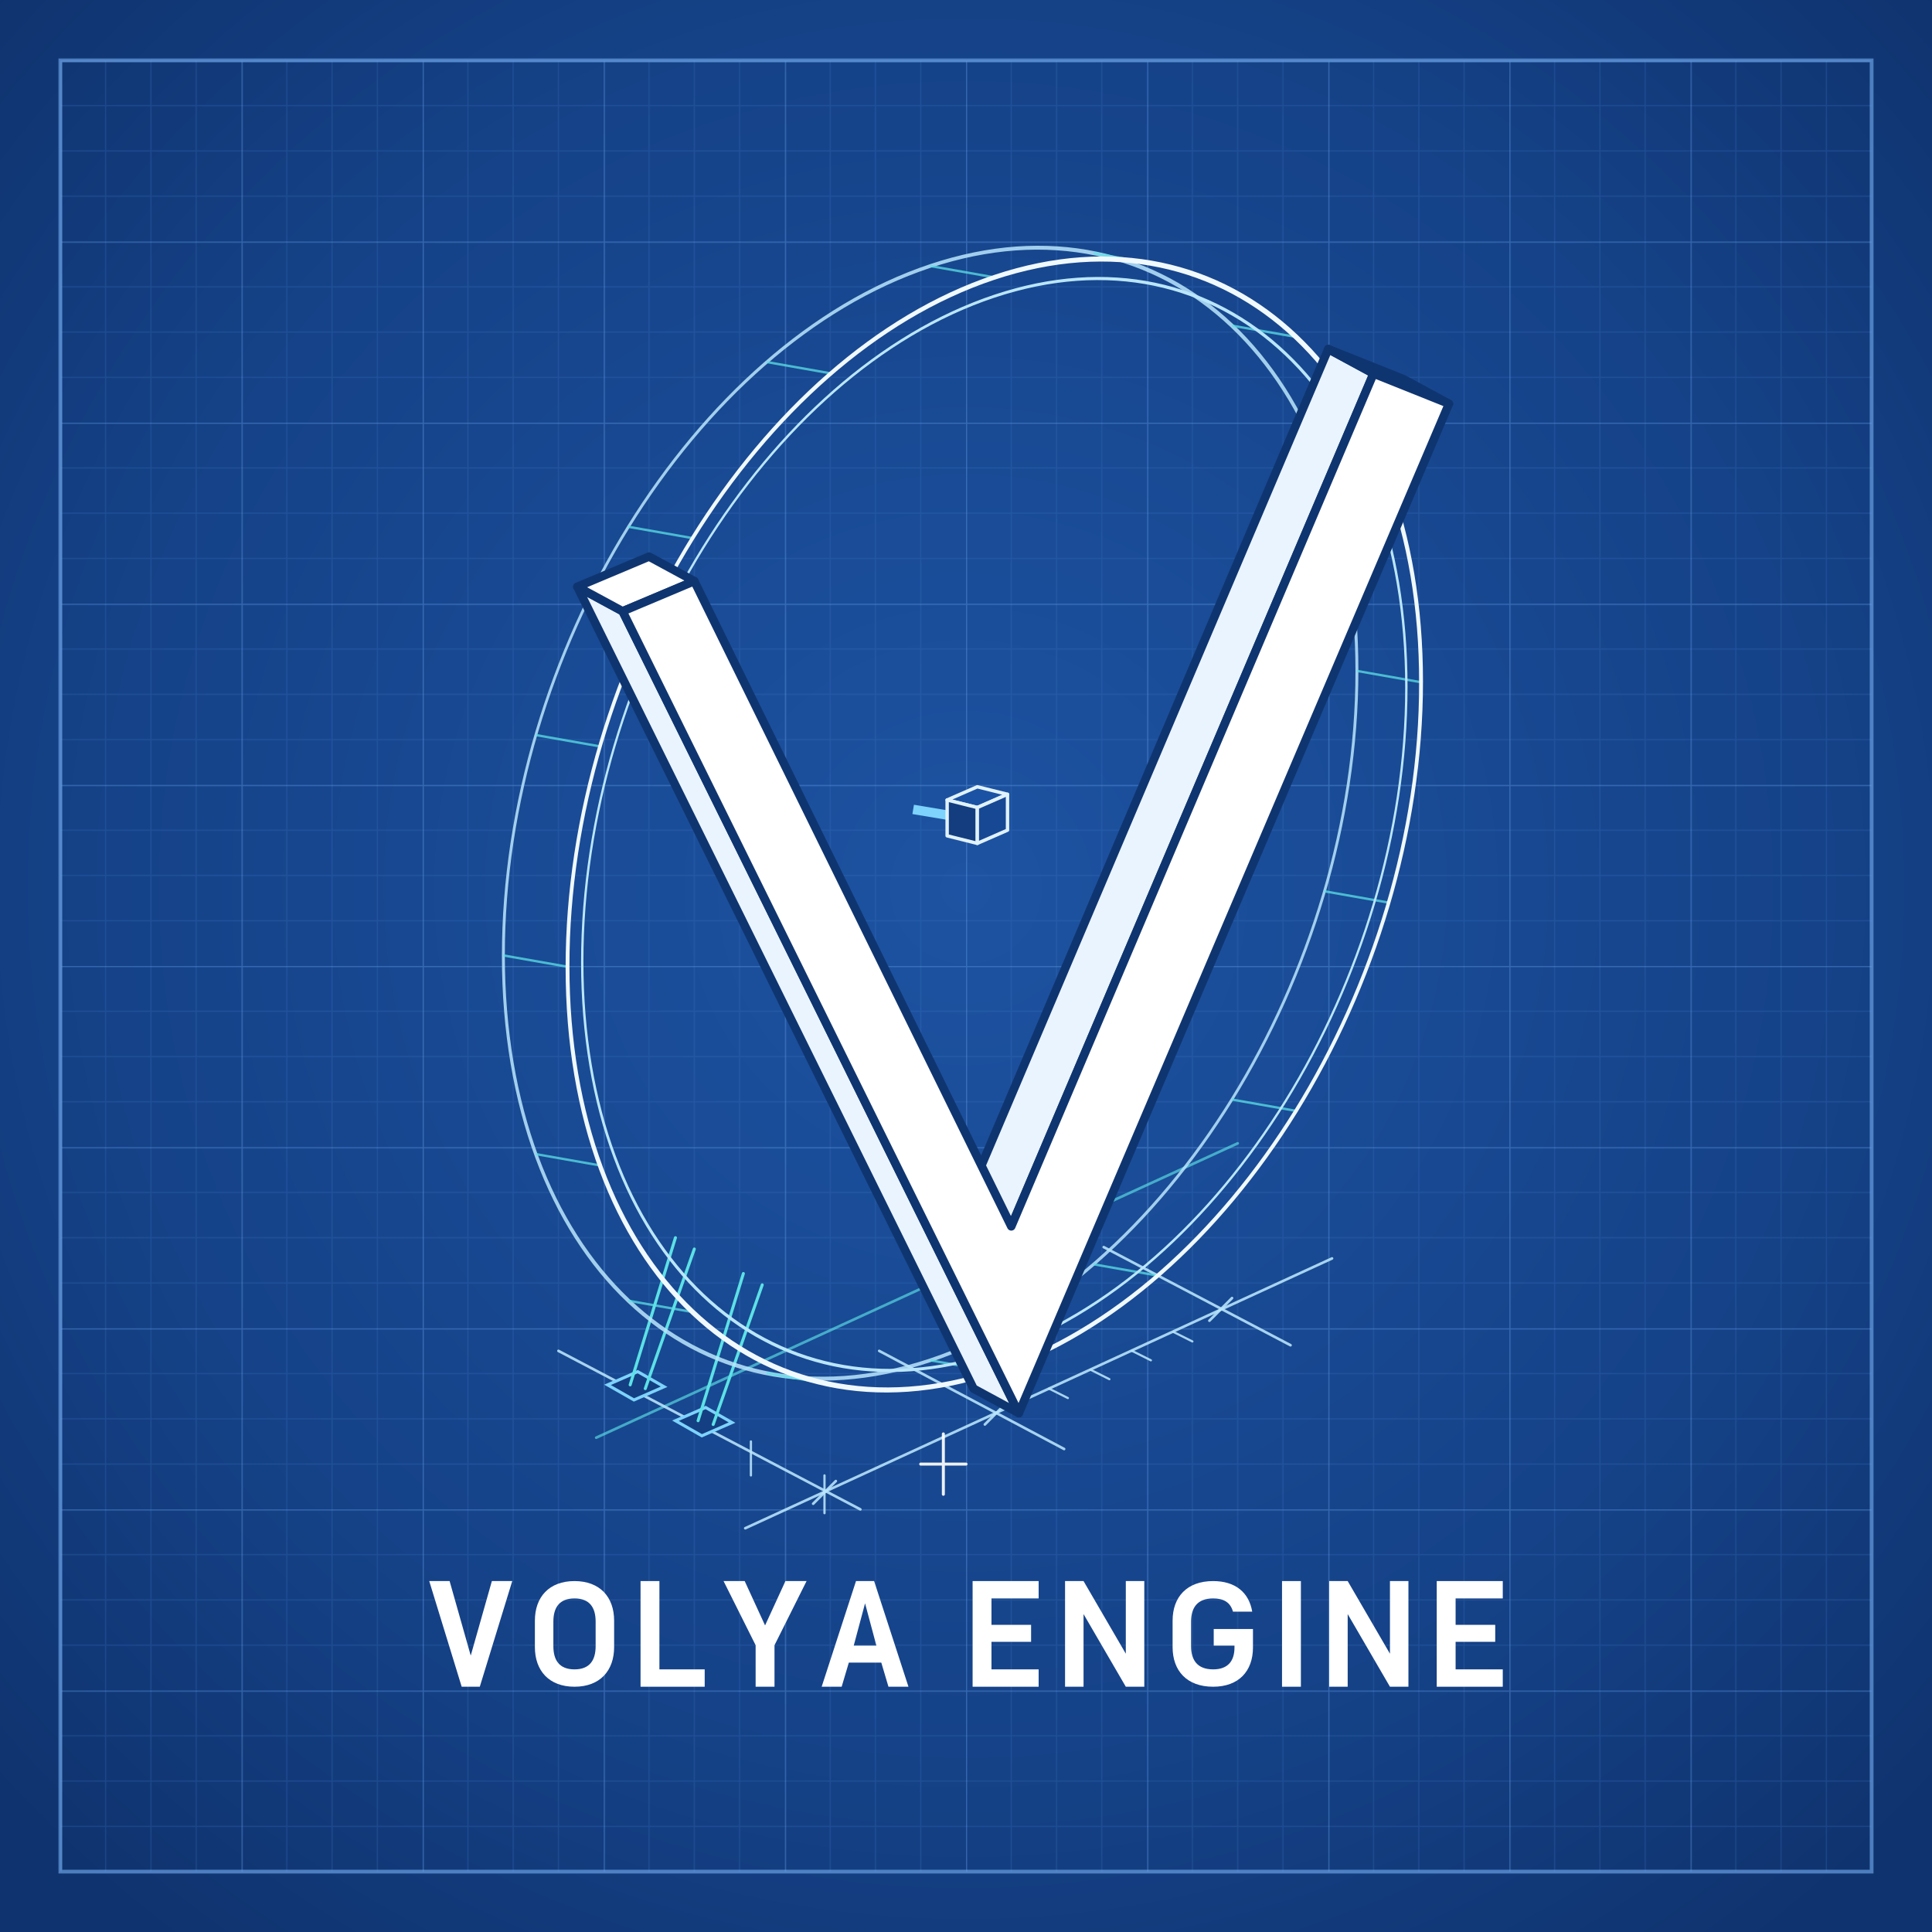
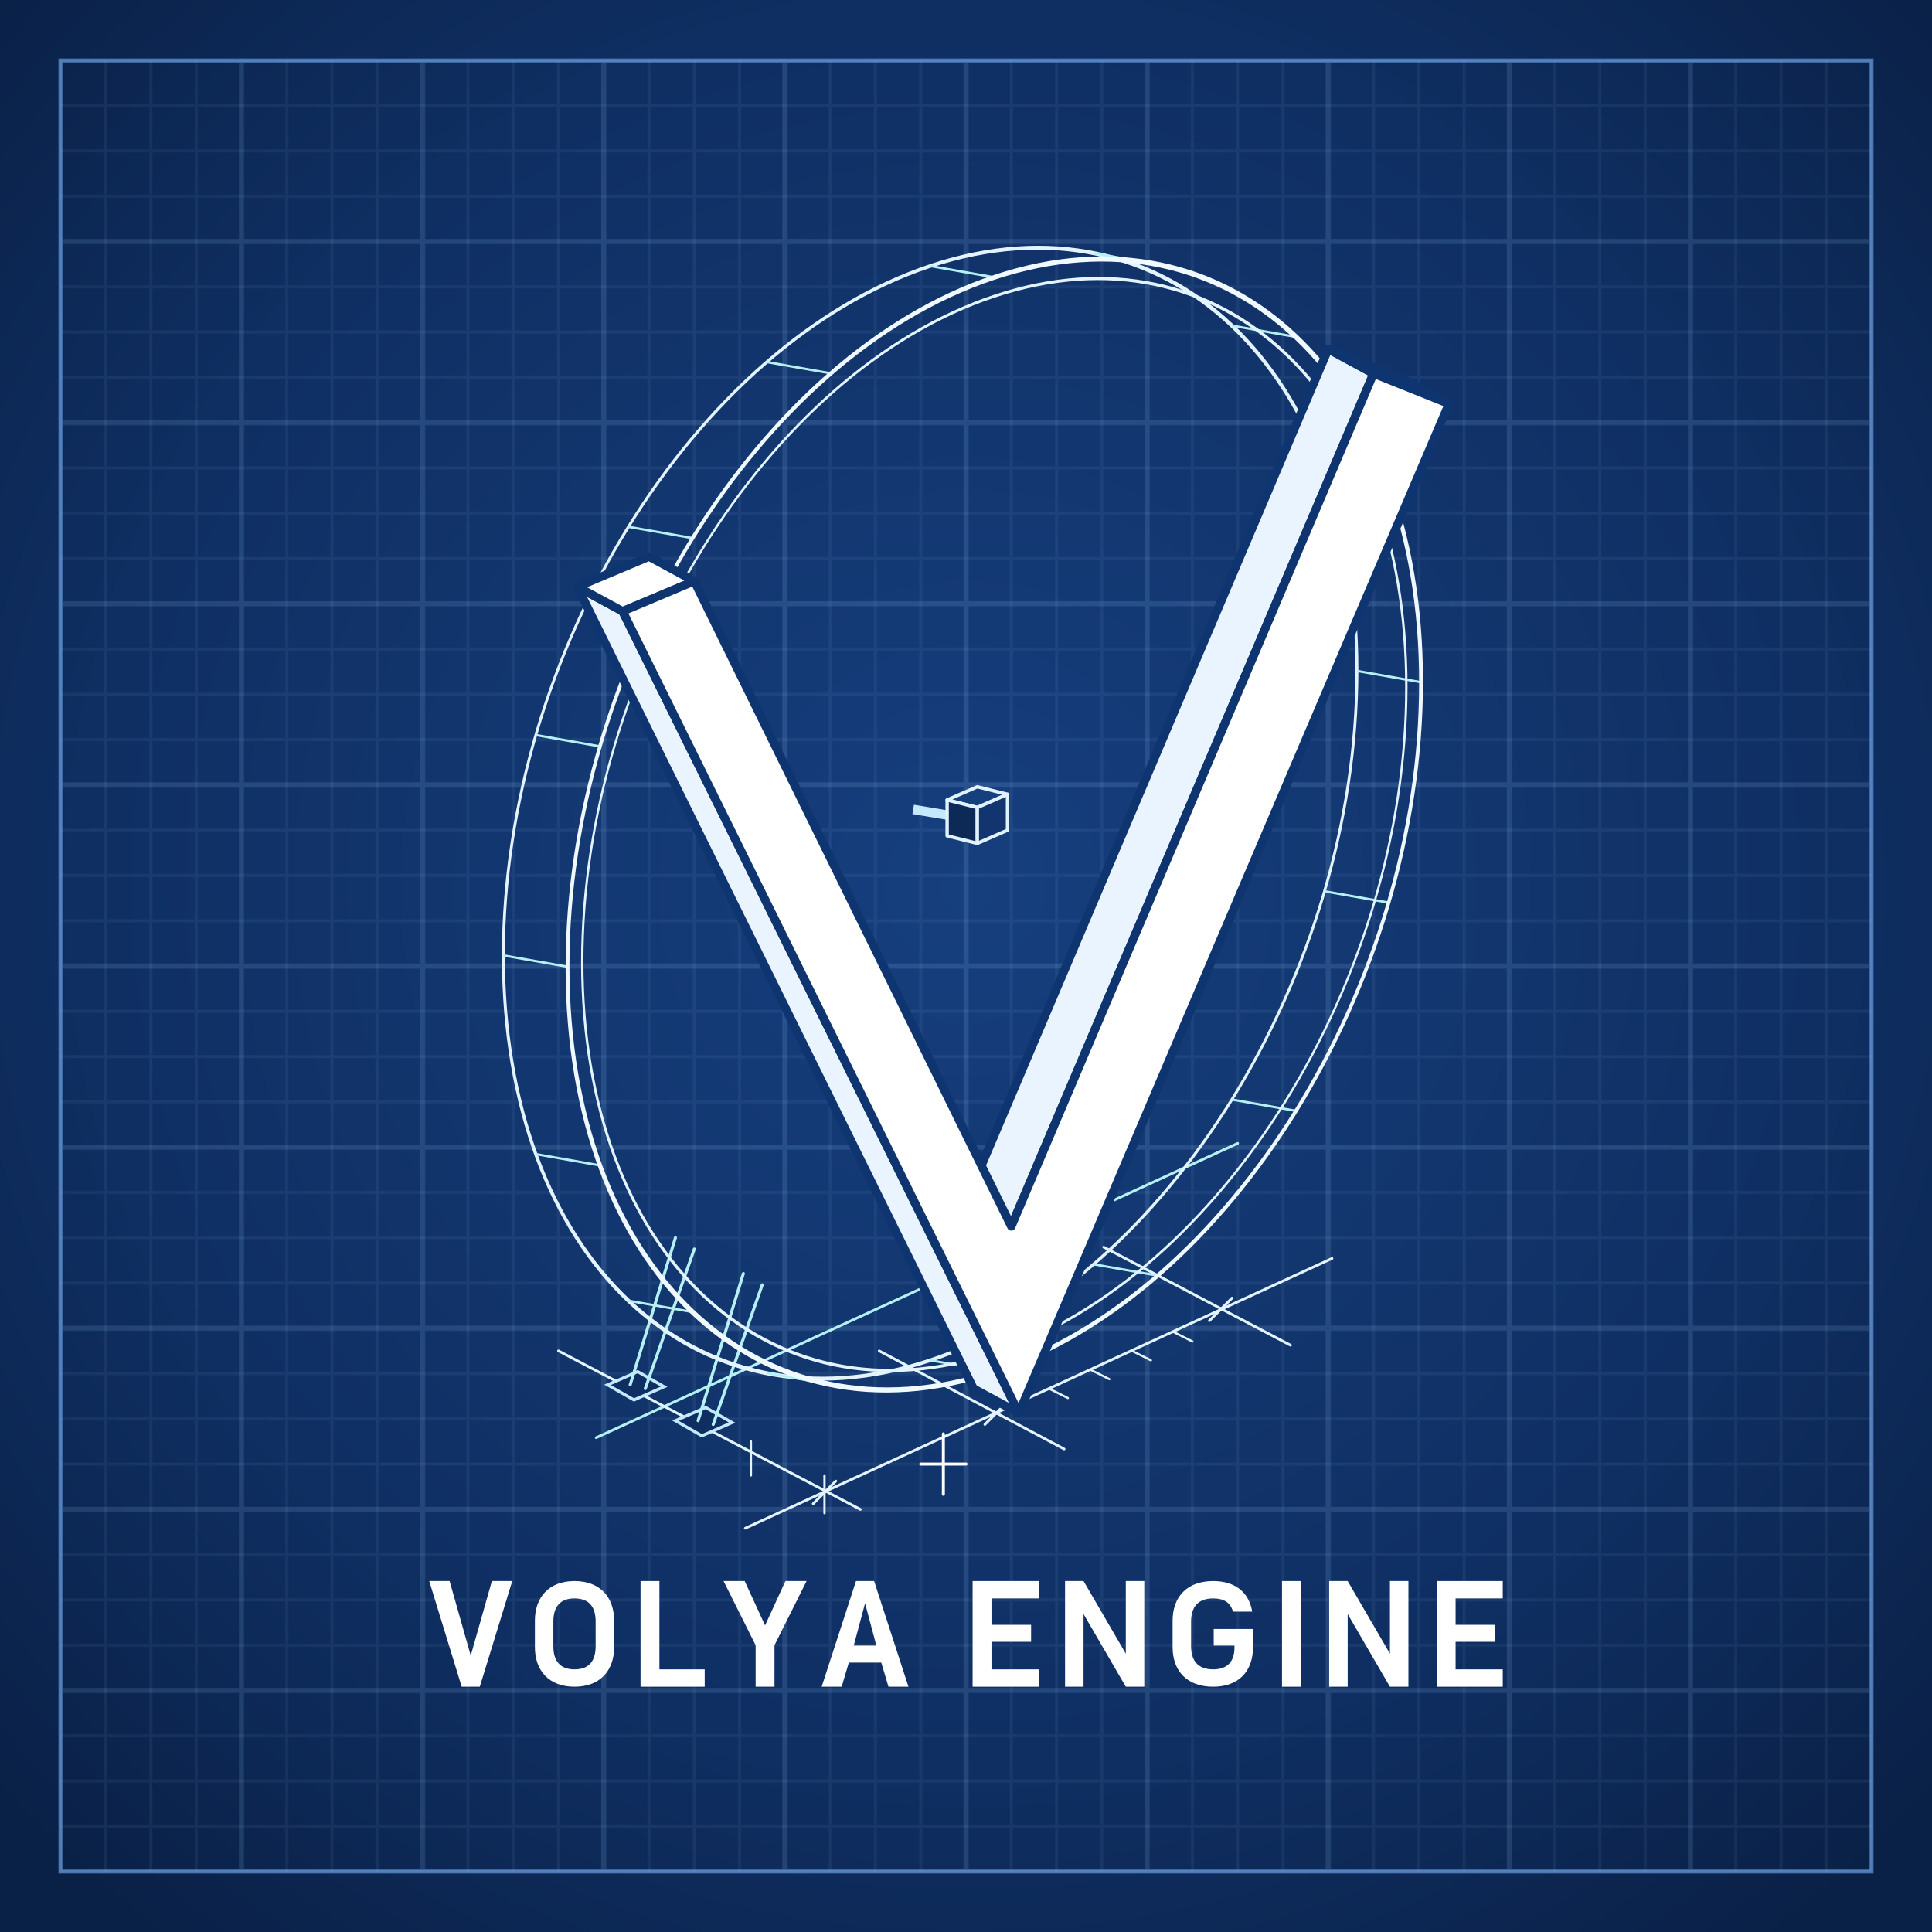
<svg xmlns="http://www.w3.org/2000/svg" viewBox="0 0 1024 1024" width="1024" height="1024">
  <defs>
    <radialGradient id="bp-bg" cx="50%" cy="46%" r="68%">
-       <stop offset="0%" stop-color="#1D53A2" />
-       <stop offset="65%" stop-color="#154288" />
-       <stop offset="100%" stop-color="#0F336E" />
+       <stop offset="0%" stop-color="#163F7E" />
+       <stop offset="65%" stop-color="#0F2F63" />
+       <stop offset="100%" stop-color="#0A2147" />
    </radialGradient>
-     <pattern id="bp-grid" x="32" y="32" width="96" height="96" patternUnits="userSpaceOnUse">
-       <path d="M 24 0 V 96 M 48 0 V 96 M 72 0 V 96 M 0 24 H 96 M 0 48 H 96 M 0 72 H 96" fill="none" stroke="#3B74BE" stroke-width="0.65" stroke-opacity="0.28" />
-       <path d="M 96 0 H 0 V 96" fill="none" stroke="#5A94DC" stroke-width="1.25" stroke-opacity="0.45" />
+     <pattern id="bp-grid" x="-28" y="-28" width="96" height="96" patternUnits="userSpaceOnUse">
+       <path d="M 12 0 V 96 M 36 0 V 96 M 84 0 V 96 M 0 12 H 96 M 0 36 H 96 M 0 84 H 96" fill="none" stroke="#9FCBFA" stroke-width="1.6" stroke-opacity="0.07" />
+       <path d="M 60 0 V 96 M 0 60 H 96" fill="none" stroke="#9FCBFA" stroke-width="2.7" stroke-opacity="0.15" />
    </pattern>
  </defs>
  <g id="blueprint-background">
    <rect width="1024" height="1024" fill="url(#bp-bg)" />
    <rect x="32" y="32" width="960" height="960" fill="url(#bp-grid)" stroke="#6DA5E8" stroke-width="2" stroke-opacity="0.65" />
  </g>
  <g id="isometric-dimensions" fill="none" stroke-linecap="round">
-     <g stroke="#BAE6FD" stroke-width="1.4" stroke-opacity="0.88">
+     <g stroke="#E3F4FE" stroke-width="1.4" stroke-opacity="1">
      <line x1="395" y1="810" x2="706" y2="667" />
-       <line x1="316" y1="762" x2="656" y2="606" stroke="#5CE1E6" stroke-opacity="0.65" />
+       <line x1="316" y1="762" x2="656" y2="606" stroke="#B5F1F4" stroke-opacity="1" />
      <line x1="296" y1="716" x2="456" y2="800" />
      <line x1="466" y1="716" x2="564" y2="768" />
      <line x1="585" y1="661" x2="684" y2="713" />
      <path d="M 431 797 L 443 785 M 522 755 L 534 743 M 641 700 L 653 688" />
      <path d="M 556 736 L 566 741 M 578 726 L 588 731 M 600 716 L 610 721 M 622 706 L 632 711" stroke-width="1.15" />
      <path d="M 398 764 V 782 M 437 782 V 802" stroke-width="1.2" />
    </g>
-     <path d="M 500 760 V 792 M 488 776 H 512" stroke="#FFFFFF" stroke-width="1.6" stroke-opacity="0.92" />
-     <g stroke="#5CE1E6" stroke-width="1.6">
-       <polygon points="322,734 338,727 352,735 336,742" fill="#143F82" stroke="#7DD3FC" />
-       <polygon points="358,753 374,746 388,754 372,761" fill="#143F82" stroke="#7DD3FC" />
+     <path d="M 500 760 V 792 M 488 776 H 512" stroke="#FFFFFF" stroke-width="1.6" stroke-opacity="1" />
+     <g stroke="#B5F1F4" stroke-width="1.6">
+       <polygon points="322,734 338,727 352,735 336,742" fill="#0F2F63" stroke="#C4E9FD" />
+       <polygon points="358,753 374,746 388,754 372,761" fill="#0F2F63" stroke="#C4E9FD" />
      <path d="M 358 656 L 334 734 M 368 662 L 342 736" />
      <path d="M 394 675 L 370 753 M 404 681 L 378 755" />
    </g>
  </g>
  <g id="ferris-wheel">
-     <g transform="matrix(0.78, -0.26, 0, 1, 493, 431)" stroke="#38BDF8" stroke-opacity="0.72">
-       <circle r="290" fill="none" stroke="#BAE6FD" stroke-width="2.0" stroke-opacity="0.85" />
+     <g transform="matrix(0.78, -0.26, 0, 1, 493, 431)" stroke="#93D5FB" stroke-opacity="1">
+       <circle r="290" fill="none" stroke="#E3F4FE" stroke-width="2.0" stroke-opacity="1" />
    </g>
-     <g stroke="#5CE1E6" stroke-width="1.25" stroke-opacity="0.75">
+     <g stroke="#B5F1F4" stroke-width="1.25" stroke-opacity="1">
      <line x1="719.2" y1="355.6" x2="753.2" y2="361.6" />
      <line x1="702.0" y1="472.4" x2="736.0" y2="478.4" />
      <line x1="653.0" y1="582.8" x2="687.0" y2="588.8" />
      <line x1="579.6" y1="670.1" x2="613.6" y2="676.1" />
      <line x1="493.0" y1="721.0" x2="527.0" y2="727.0" />
      <line x1="406.4" y1="727.8" x2="440.4" y2="733.8" />
      <line x1="333.0" y1="689.4" x2="367.0" y2="695.4" />
      <line x1="284.0" y1="611.7" x2="318.0" y2="617.7" />
      <line x1="266.8" y1="506.4" x2="300.8" y2="512.4" />
      <line x1="284.0" y1="389.6" x2="318.0" y2="395.6" />
      <line x1="333.0" y1="279.2" x2="367.0" y2="285.2" />
      <line x1="406.4" y1="191.9" x2="440.4" y2="197.9" />
      <line x1="493.0" y1="141.0" x2="527.0" y2="147.0" />
      <line x1="579.6" y1="134.2" x2="613.6" y2="140.2" />
      <line x1="653.0" y1="172.6" x2="687.0" y2="178.6" />
      <line x1="702.0" y1="250.3" x2="736.0" y2="256.3" />
    </g>
-     <g transform="matrix(0.78, -0.26, 0, 1, 527, 437)" stroke="#67E8F9">
+     <g transform="matrix(0.78, -0.26, 0, 1, 527, 437)" stroke="#D5F7FC">
      <circle r="290" fill="none" stroke="#F0F9FF" stroke-width="2.6" />
-       <circle r="280" fill="none" stroke="#BAE6FD" stroke-width="1.6" />
+       <circle r="280" fill="none" stroke="#E3F4FE" stroke-width="1.6" />
    </g>
    <g id="wheel-hub" stroke="#E0F2FE" stroke-width="1.8" stroke-linejoin="round">
-       <line x1="484" y1="429" x2="502" y2="432" stroke="#7DD3FC" stroke-width="5" />
-       <polygon points="502,424 518,417 534,421 518,428" fill="#1B52A4" />
-       <polygon points="502,424 518,428 518,447 502,443" fill="#133D7E" />
-       <polygon points="518,428 534,421 534,440 518,447" fill="#174894" />
+       <line x1="484" y1="429" x2="502" y2="432" stroke="#C4E9FD" stroke-width="5" />
+       <polygon points="502,424 518,417 534,421 518,428" fill="#163F7E" />
+       <polygon points="502,424 518,428 518,447 502,443" fill="#0D2A57" />
+       <polygon points="518,428 534,421 534,440 518,447" fill="#123570" />
    </g>
  </g>
  <g id="v-monogram" stroke="#0F3570" stroke-width="4.5" stroke-linejoin="round" stroke-linecap="round">
    <polygon points="728,198 704,185 512,637 536,650" fill="#EAF4FF" />
    <polygon points="728,198 704,185 744,201 768,214" fill="#FFFFFF" />
    <polygon points="330,324 306,311 516,736 540,749" fill="#EAF4FF" />
    <polygon points="330,324 306,311 344,295 368,308" fill="#FFFFFF" />
    <polygon points="330,324 368,308 536,650 728,198 768,214 540,749" fill="#FFFFFF" />
  </g>
  <g id="wordmark" transform="translate(227.5, 838)" fill="#FFFFFF" fill-rule="evenodd">
    <path d="M 0 0 H 10.8 L 22 39.5 L 33.2 0 H 44 L 26.8 56 H 17.2 Z" />
    <path transform="translate(56, 0)" d="M 21 0 C 34.5 0 42 8.5 42 21 V 35 C 42 47.5 34.5 56 21 56 C 7.5 56 0 47.5 0 35 V 21 C 0 8.5 7.5 0 21 0 Z              M 21 9.2 C 13 9.2 9.8 14 9.8 21.5 V 34.5 C 9.8 42 13 46.8 21 46.8 C 29 46.8 32.2 42 32.2 34.5 V 21.5 C 32.2 14 29 9.2 21 9.2 Z" />
    <path transform="translate(112, 0)" d="M 0 0 H 10 V 46.8 H 34 V 56 H 0 Z" />
    <path transform="translate(156, 0)" d="M 0 0 H 11.2 L 22 23.5 L 32.8 0 H 44 L 27 34 V 56 H 17 V 34 Z" />
    <path transform="translate(208, 0)" d="M 18.2 0 H 27.8 L 46 56 H 35.4 L 31.6 43.2 H 14.4 L 10.6 56 H 0 Z              M 23 11.8 L 17 34.2 H 29 Z" />
    <path transform="translate(288, 0)" d="M 0 0 H 35 V 9.2 H 10 V 23.2 H 31 V 32.2 H 10 V 46.8 H 35 V 56 H 0 Z" />
    <path transform="translate(337, 0)" d="M 0 0 H 9.8 L 32.2 38.5 V 0 H 42 V 56 H 32.2 L 9.8 17.5 V 56 H 0 Z" />
    <path transform="translate(394, 0)" d="M 21.5 0 C 33.2 0 40.5 6 42.2 16.2 H 32 C 30.6 11.2 27 9.2 21.5 9.2 C 13.2 9.2 9.8 14 9.8 21.5 V 34.5 C 9.8 42 13.2 46.8 21.5 46.8 C 29.2 46.8 32.8 42.5 32.8 35.2 V 34.2 H 21.8 V 25.4 H 42.6 V 35.2 C 42.6 47.8 35 56 21.5 56 C 7.5 56 0 47.5 0 35 V 21 C 0 8.5 7.5 0 21.5 0 Z" />
    <path transform="translate(452, 0)" d="M 0 0 H 10 V 56 H 0 Z" />
    <path transform="translate(477, 0)" d="M 0 0 H 9.8 L 32.2 38.5 V 0 H 42 V 56 H 32.2 L 9.8 17.5 V 56 H 0 Z" />
    <path transform="translate(534, 0)" d="M 0 0 H 35 V 9.2 H 10 V 23.2 H 31 V 32.2 H 10 V 46.8 H 35 V 56 H 0 Z" />
  </g>
</svg>
